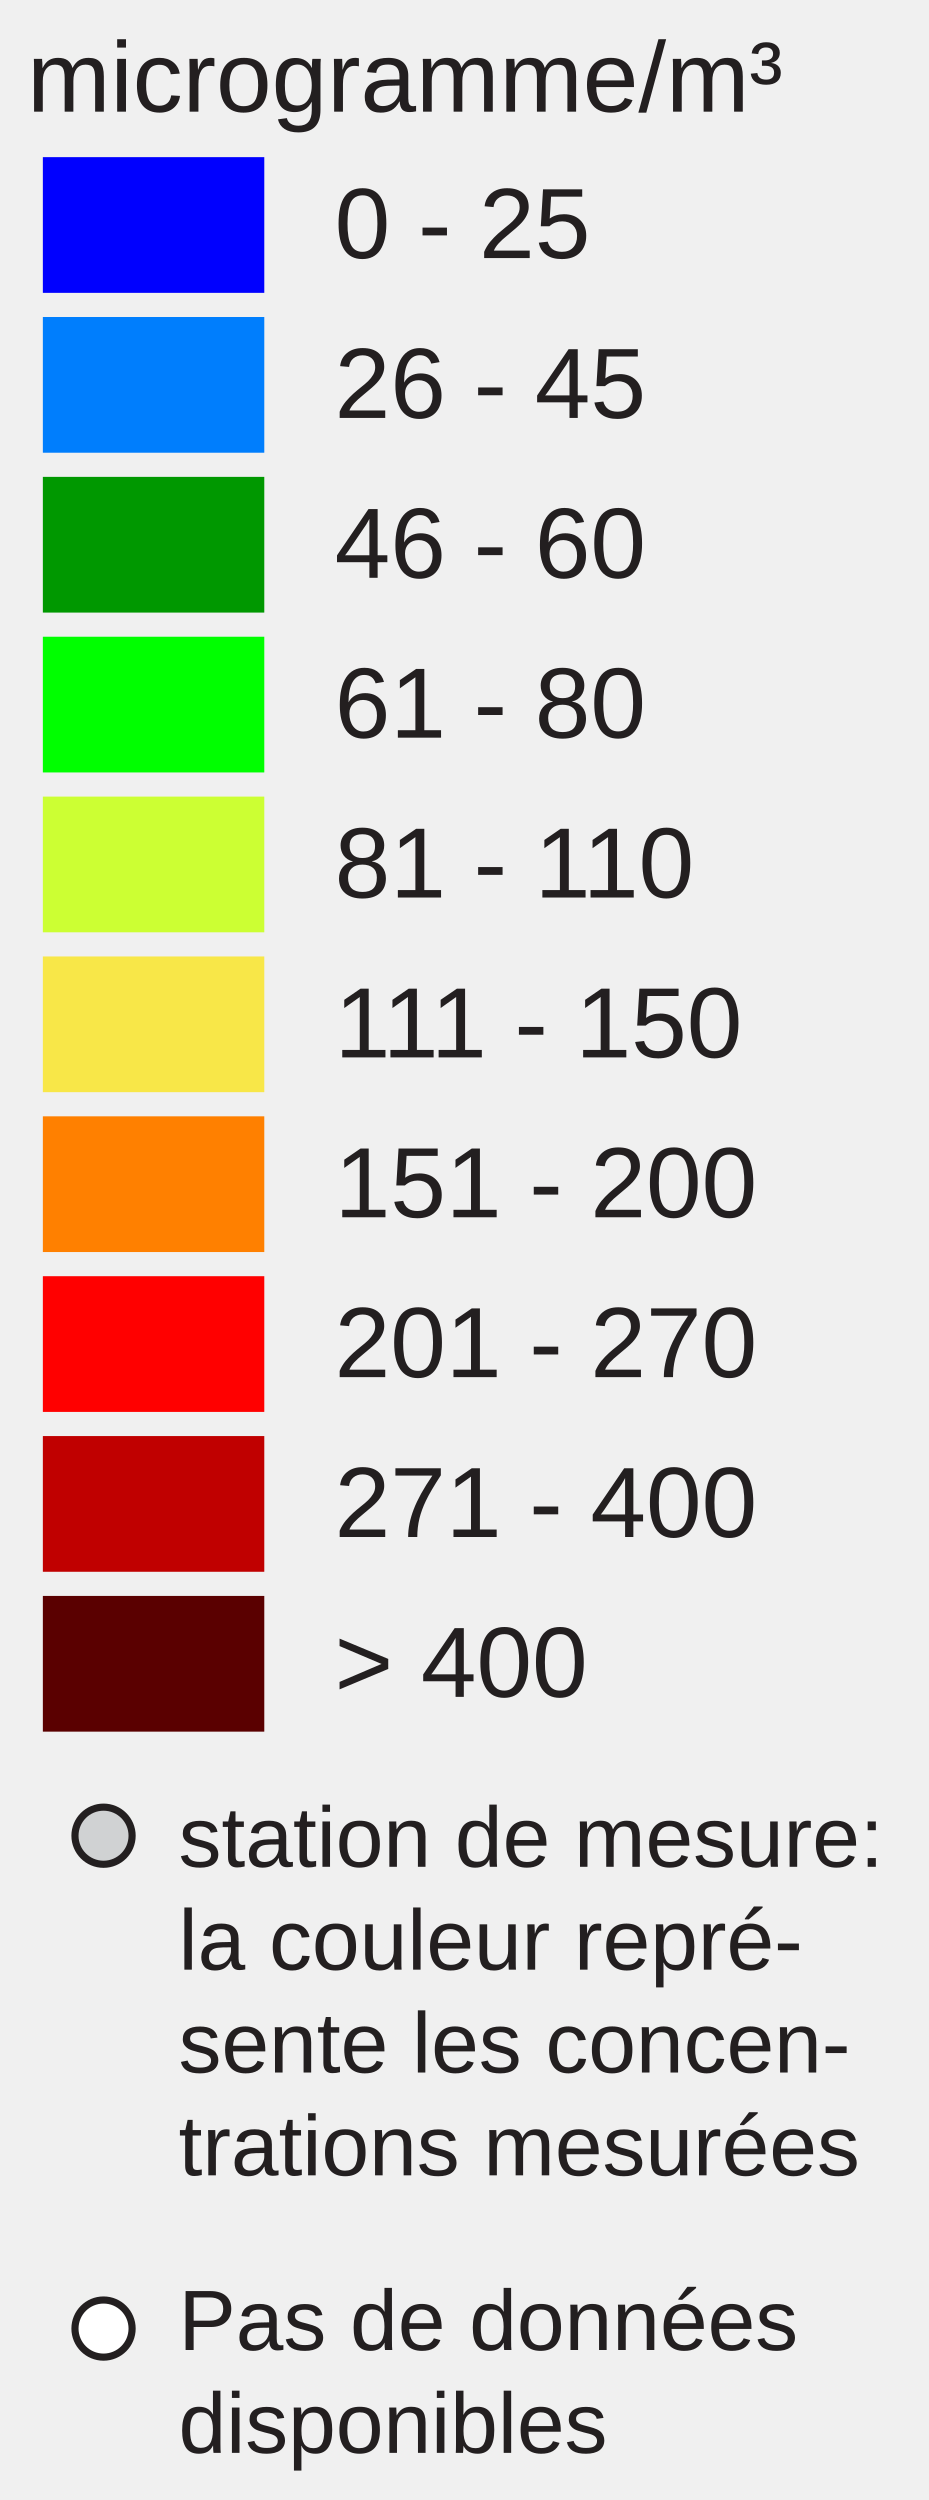
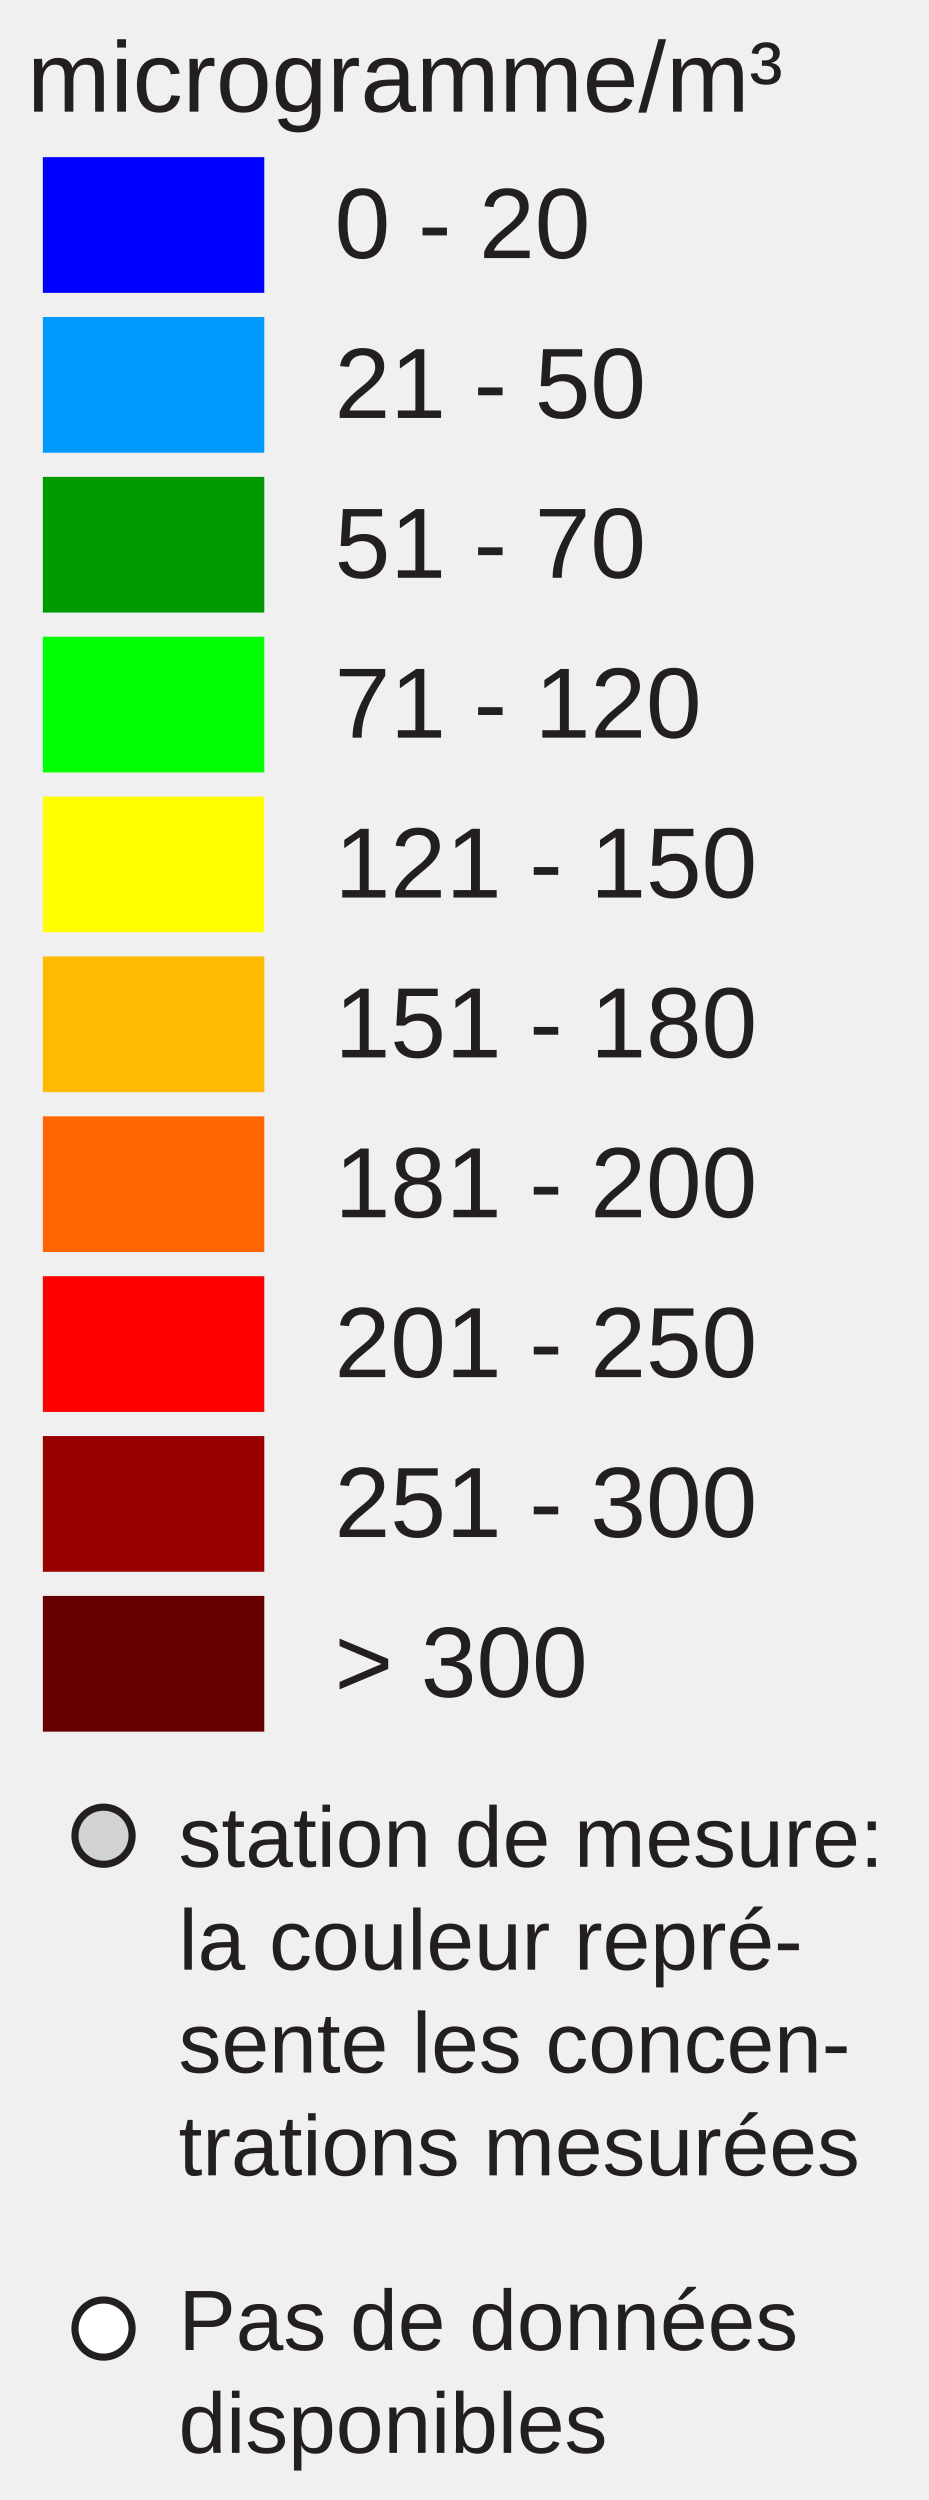
<svg xmlns="http://www.w3.org/2000/svg" version="1.1" id="Layer_1" x="0px" y="0px" width="130px" height="350px" viewBox="0 0 130 350" enable-background="new 0 0 130 350" xml:space="preserve">
  <rect x="6" y="22" fill="#0000FF" width="31" height="19" />
-   <rect x="6" y="44.381" fill="#007EFD" width="31" height="19" />
-   <rect x="6" y="66.762" fill="#009800" width="31" height="19" />
+   <rect x="6" y="44.381" fill="#0099FF" width="31" height="19" />
+   <rect x="6" y="66.762" fill="#009900" width="31" height="19" />
  <rect x="6" y="89.143" fill="#00FF00" width="31" height="19" />
-   <rect x="6" y="111.524" fill="#CCFF33" width="31" height="19" />
-   <rect x="6" y="133.905" fill="#F8E748" width="31" height="19" />
-   <rect x="6" y="156.286" fill="#FF8000" width="31" height="19" />
+   <rect x="6" y="111.524" fill="#FFFF00" width="31" height="19" />
+   <rect x="6" y="133.905" fill="#FFBB00" width="31" height="19" />
+   <rect x="6" y="156.286" fill="#FF6600" width="31" height="19" />
  <rect x="6" y="178.668" fill="#FF0000" width="31" height="19" />
-   <rect x="6" y="201.049" fill="#C00000" width="31" height="19" />
-   <rect x="6" y="223.43" fill="#5A0000" width="31" height="19" />
-   <text transform="matrix(1 0 0 1 46.853 36.1304)" fill="#231F20" font-family="Arial" font-size="14">0 - 25</text>
-   <text transform="matrix(1 0 0 1 46.853 58.5112)" fill="#231F20" font-family="Arial" font-size="14">26 - 45</text>
-   <text transform="matrix(1 0 0 1 46.853 80.8926)" fill="#231F20" font-family="Arial" font-size="14">46 - 60</text>
-   <text transform="matrix(1 0 0 1 46.853 103.2734)" fill="#231F20" font-family="Arial" font-size="14">61 - 80</text>
-   <text transform="matrix(1 0 0 1 46.853 125.6548)" fill="#231F20" font-family="Arial" font-size="14">81 - 110</text>
-   <text transform="matrix(1 0 0 1 46.853 148.0352)" fill="#231F20" font-family="Arial" font-size="14">111 - 150</text>
-   <text transform="matrix(1 0 0 1 46.853 170.417)" fill="#231F20" font-family="Arial" font-size="14">151 - 200</text>
-   <text transform="matrix(1 0 0 1 46.853 192.7988)" fill="#231F20" font-family="Arial" font-size="14">201 - 270</text>
-   <text transform="matrix(1 0 0 1 46.853 215.1797)" fill="#231F20" font-family="Arial" font-size="14">271 - 400</text>
-   <text transform="matrix(1 0 0 1 46.853 237.5605)" fill="#231F20" font-family="Arial" font-size="14">&gt; 400</text>
+   <rect x="6" y="201.049" fill="#990000" width="31" height="19" />
+   <rect x="6" y="223.43" fill="#660000" width="31" height="19" />
+   <text transform="matrix(1 0 0 1 46.853 36.1304)" fill="#231F20" font-family="Arial" font-size="14">0 - 20</text>
+   <text transform="matrix(1 0 0 1 46.853 58.5112)" fill="#231F20" font-family="Arial" font-size="14">21 - 50</text>
+   <text transform="matrix(1 0 0 1 46.853 80.8926)" fill="#231F20" font-family="Arial" font-size="14">51 - 70</text>
+   <text transform="matrix(1 0 0 1 46.853 103.2734)" fill="#231F20" font-family="Arial" font-size="14">71 - 120</text>
+   <text transform="matrix(1 0 0 1 46.853 125.6548)" fill="#231F20" font-family="Arial" font-size="14">121 - 150</text>
+   <text transform="matrix(1 0 0 1 46.853 148.0352)" fill="#231F20" font-family="Arial" font-size="14">151 - 180</text>
+   <text transform="matrix(1 0 0 1 46.853 170.417)" fill="#231F20" font-family="Arial" font-size="14">181 - 200</text>
+   <text transform="matrix(1 0 0 1 46.853 192.7988)" fill="#231F20" font-family="Arial" font-size="14">201 - 250</text>
+   <text transform="matrix(1 0 0 1 46.853 215.1797)" fill="#231F20" font-family="Arial" font-size="14">251 - 300</text>
+   <text transform="matrix(1 0 0 1 46.853 237.5605)" fill="#231F20" font-family="Arial" font-size="14">&gt; 300</text>
  <text font-size="14" font-family="Arial" transform="translate(3.8027 15.631)" fill="#231F20">microgramme/m³</text>
  <circle fill="#D0D2D3" stroke="#231F20" stroke-miterlimit="10" cx="14.495" cy="257" r="4" />
  <circle fill="#FFFFFF" stroke="#231F20" stroke-miterlimit="10" cx="14.495" cy="326" r="4" />
  <text font-size="12" font-family="Arial" transform="translate(25 261.35)" fill="#231F20">station de mesure:</text>
  <text font-size="12" font-family="Arial" transform="translate(25 275.75)" fill="#231F20">la couleur repré-</text>
  <text font-size="12" font-family="Arial" transform="translate(25 290.15)" fill="#231F20">sente les concen-</text>
  <text font-size="12" font-family="Arial" transform="translate(25 304.55)" fill="#231F20">trations mesurées</text>
  <text font-size="12" font-family="Arial" transform="translate(25 329)" fill="#231F20">Pas de données</text>
  <text font-size="12" font-family="Arial" transform="translate(25 343.4)" fill="#231F20">disponibles</text>
</svg>
